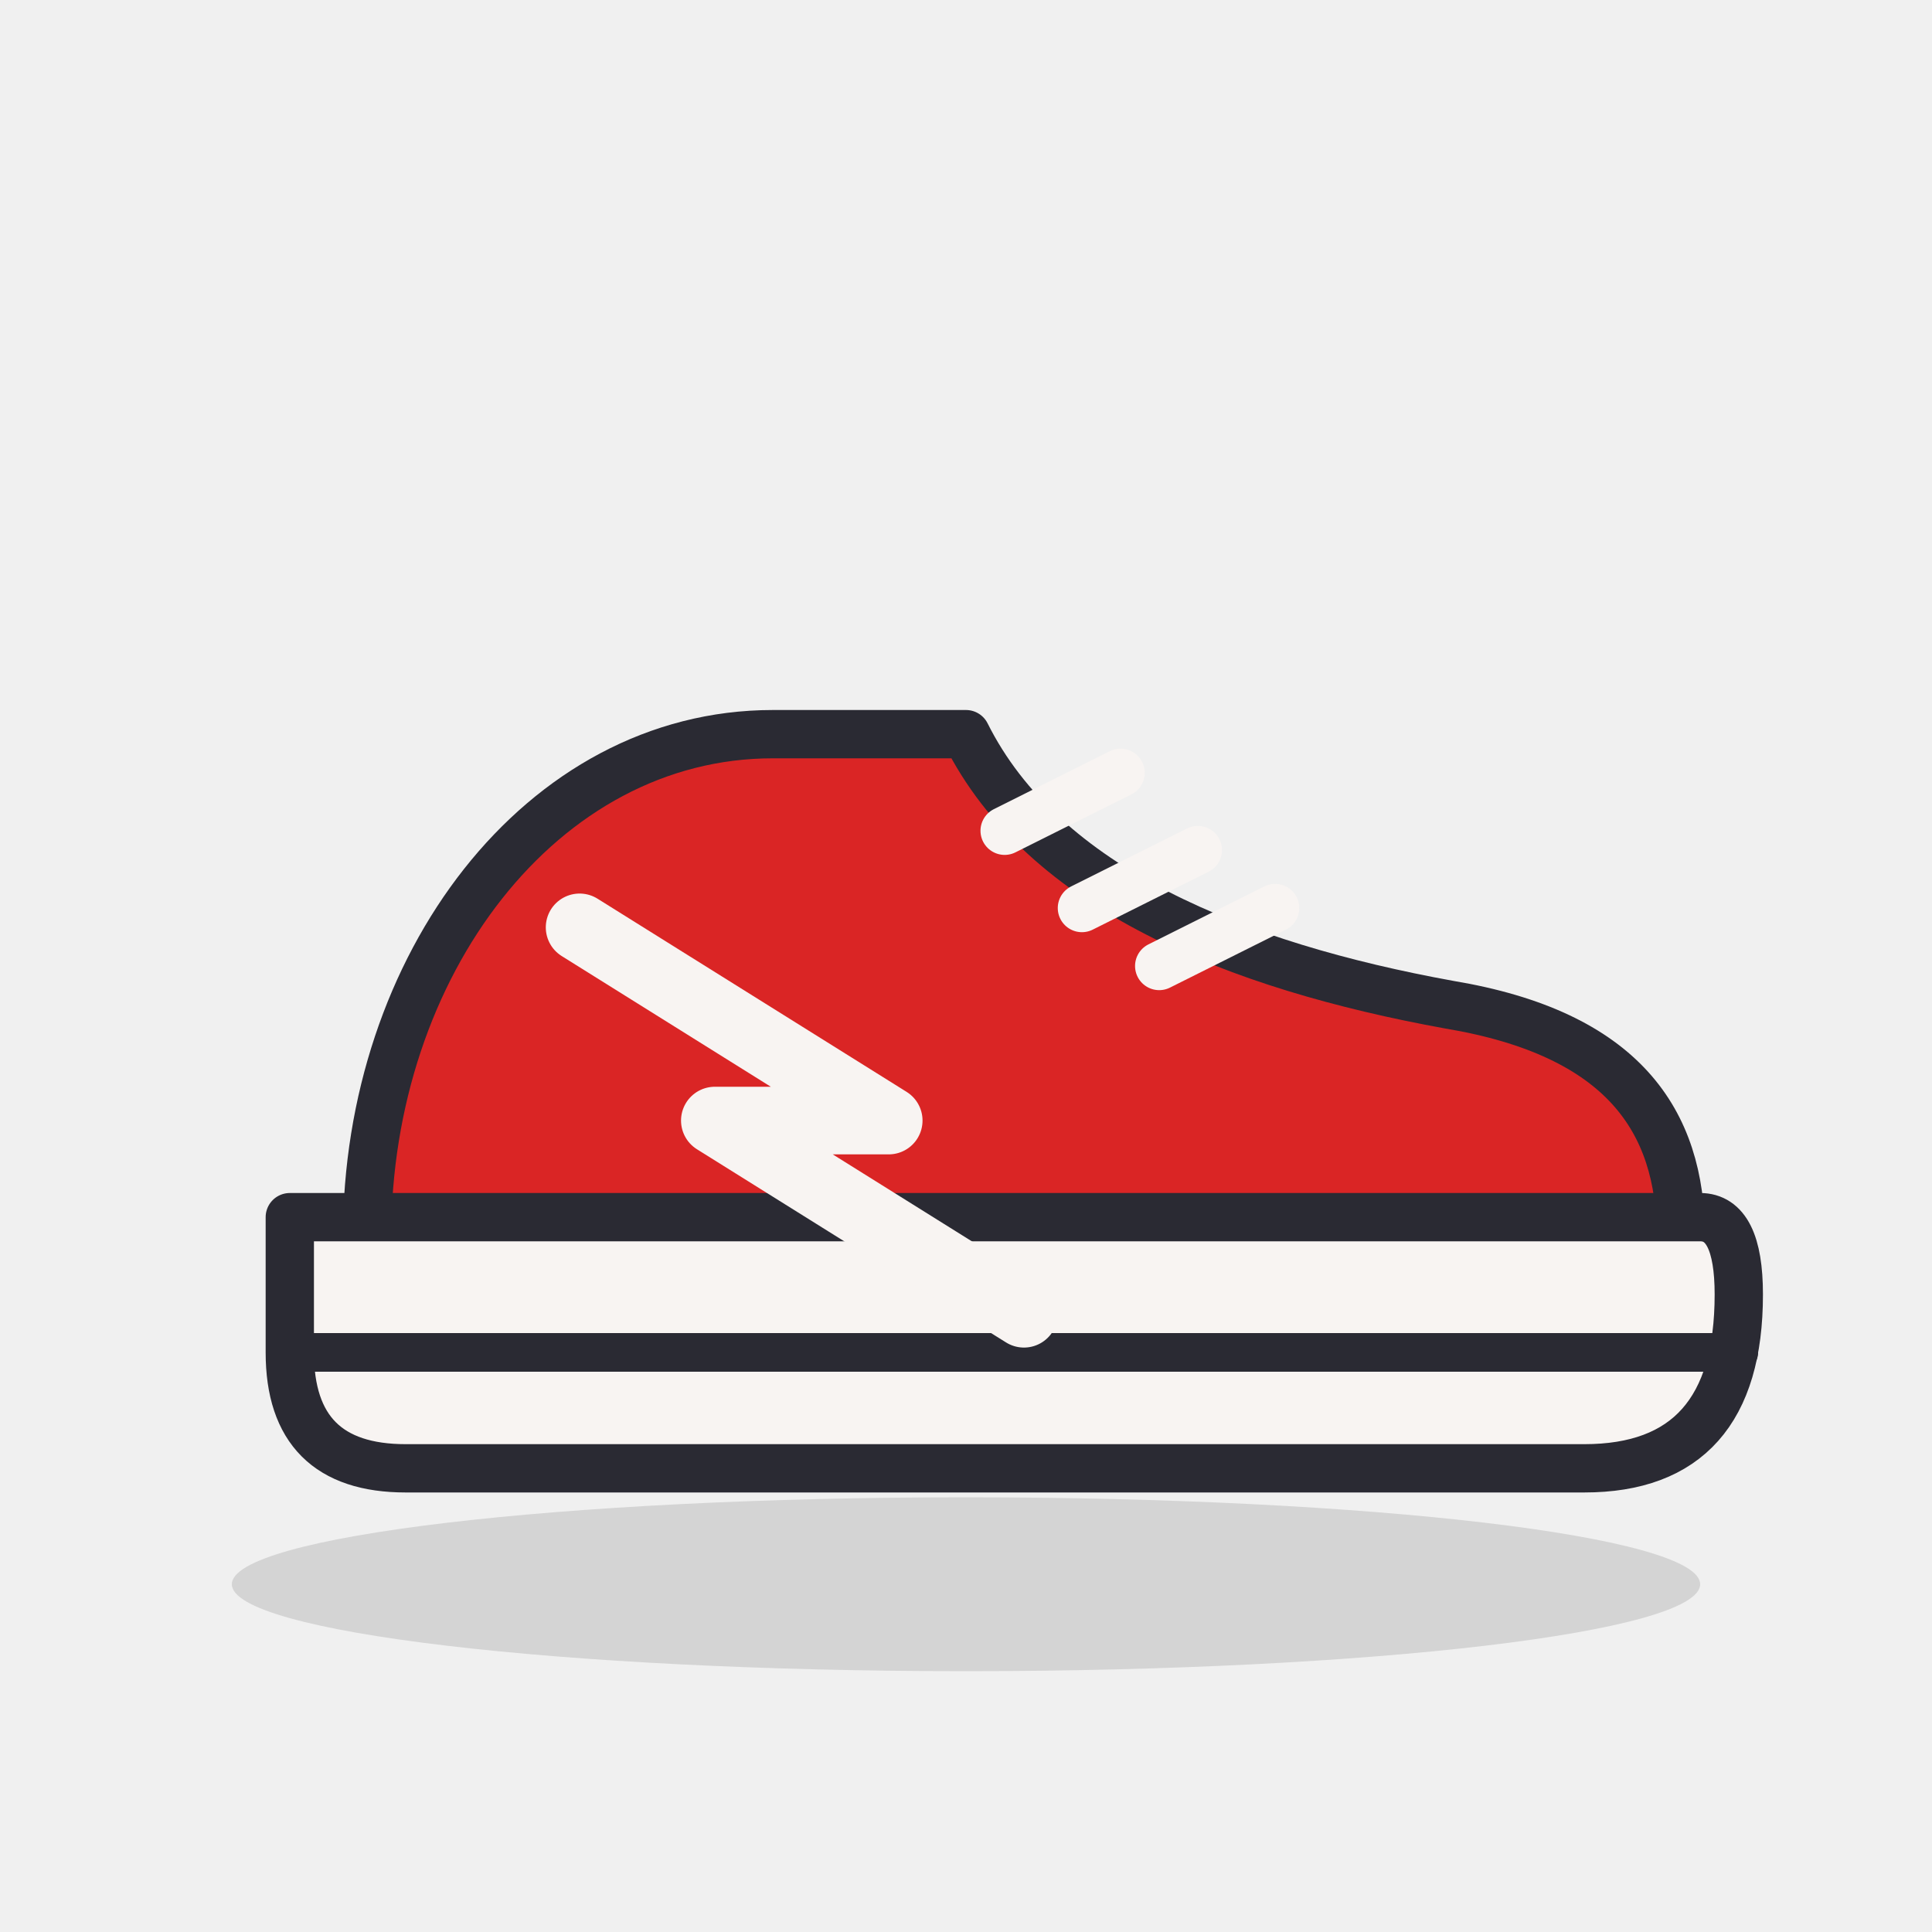
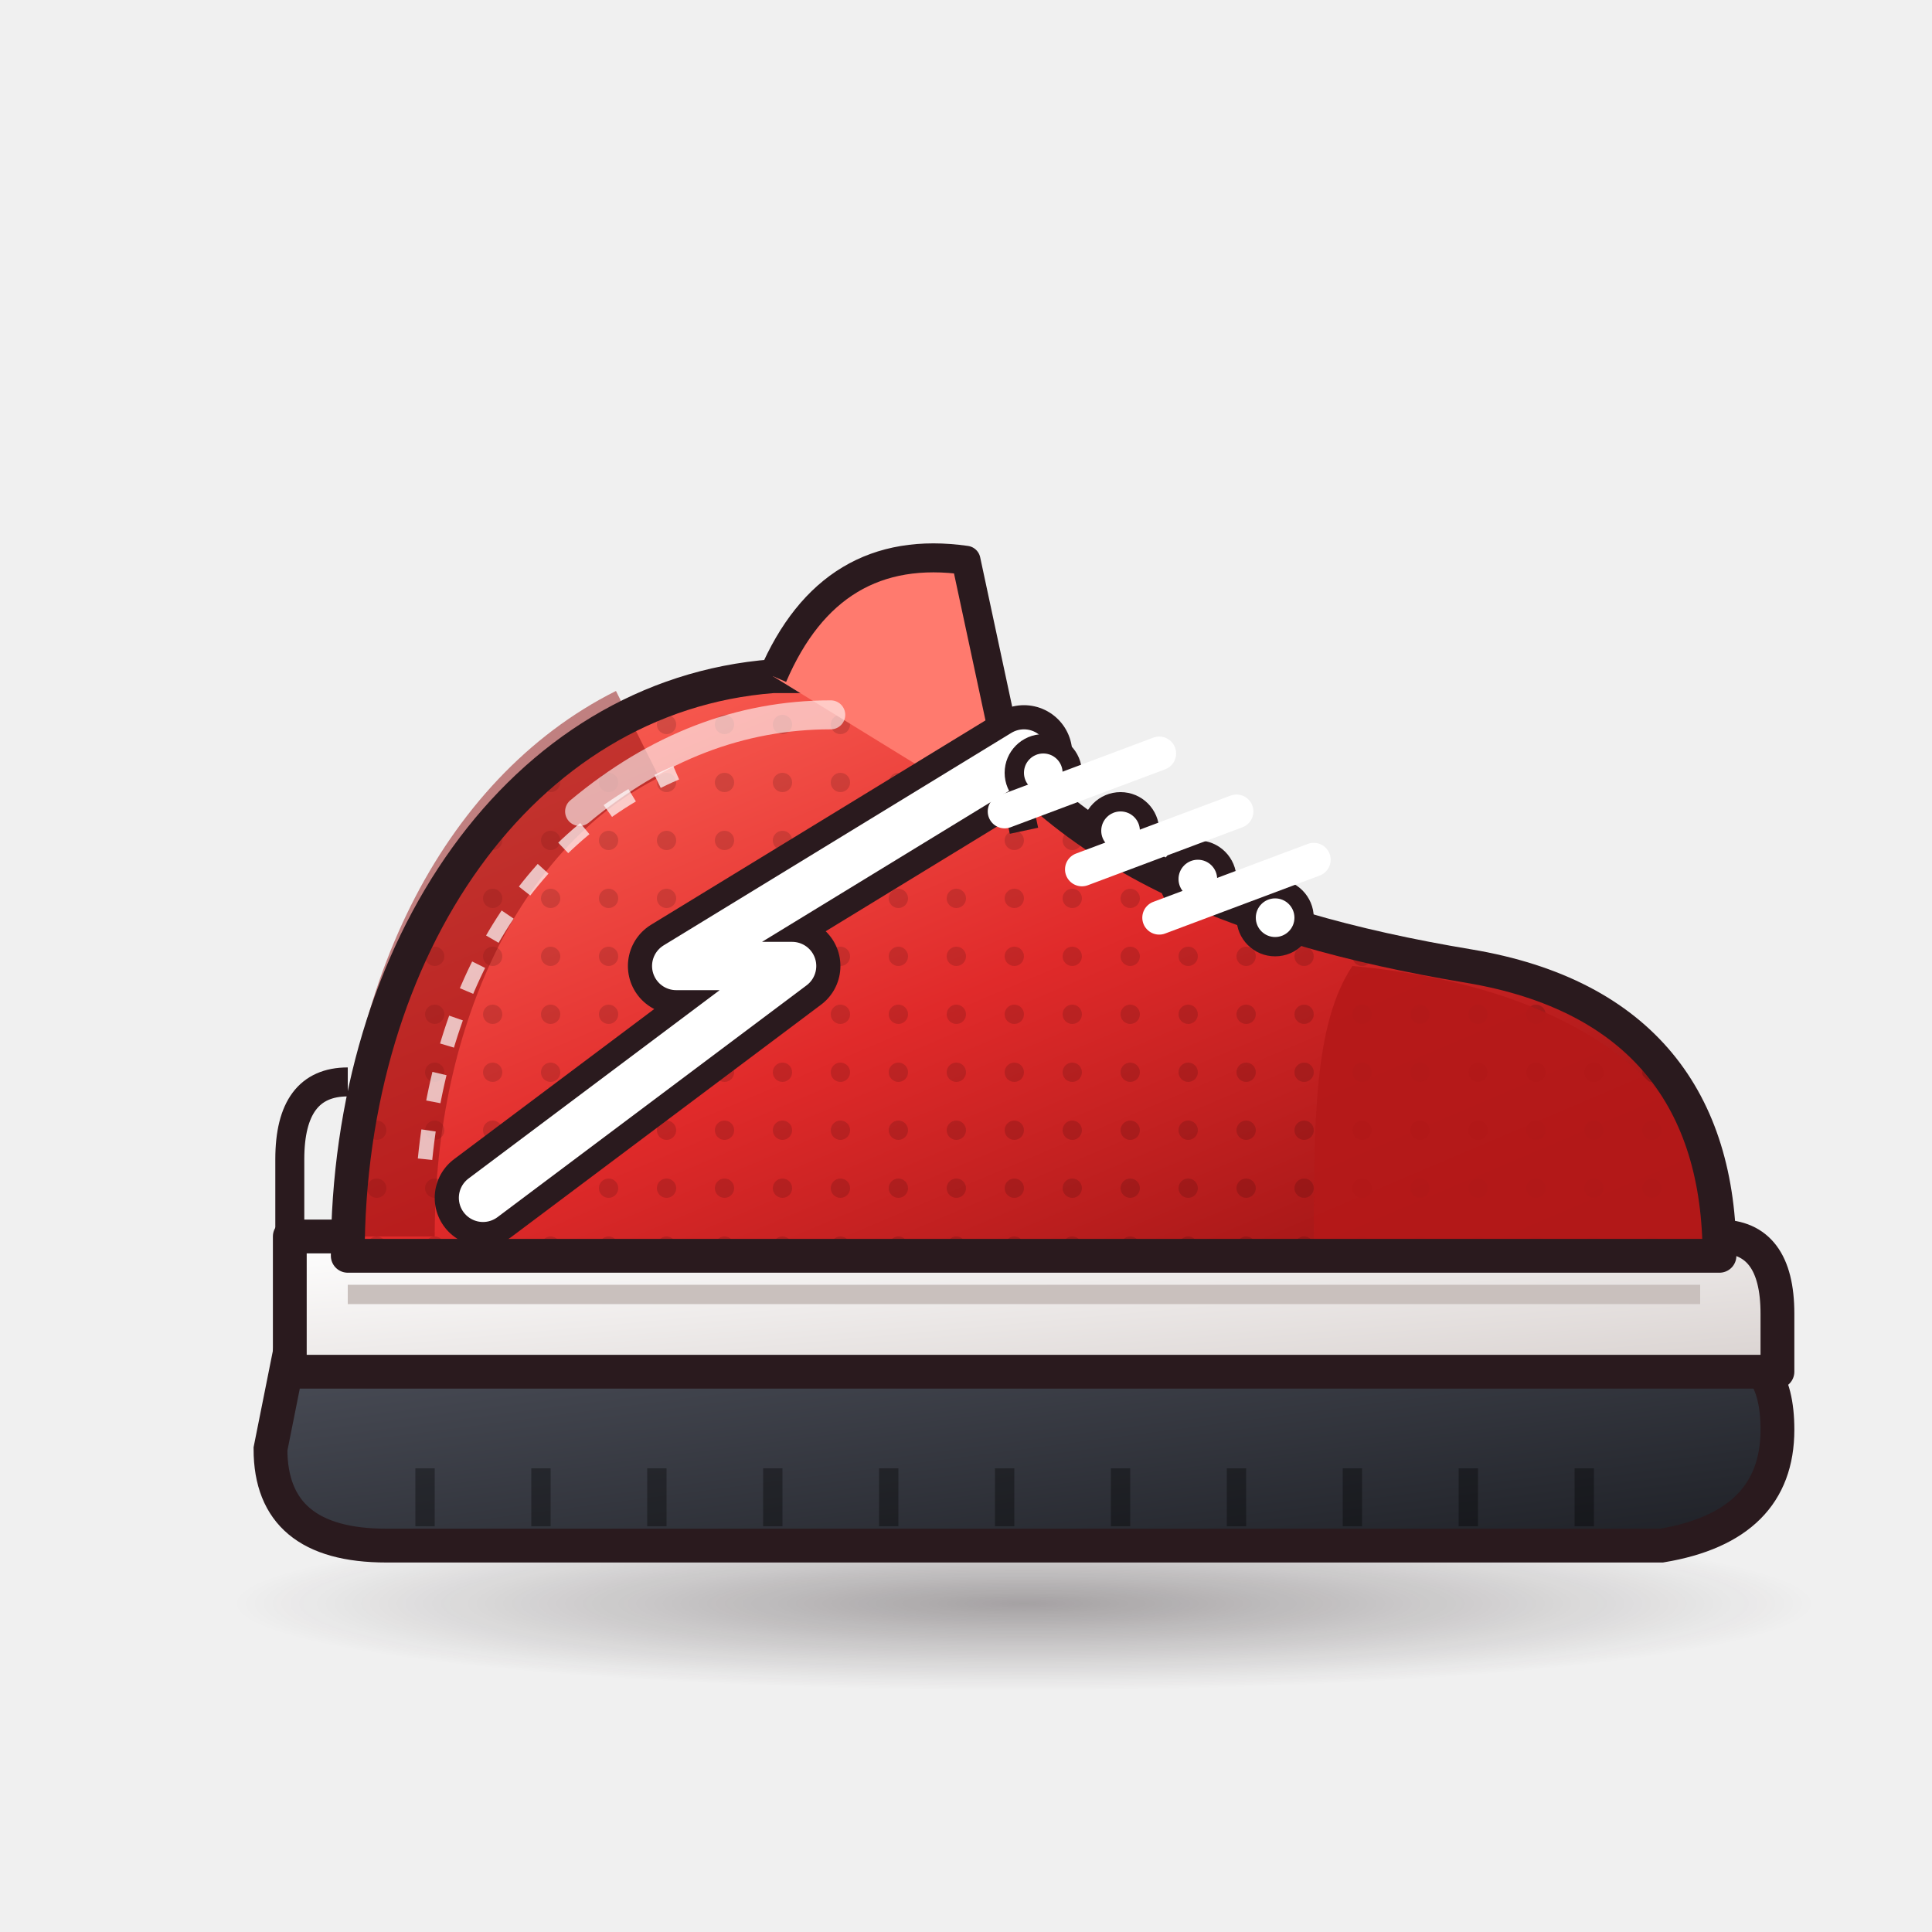
<svg xmlns="http://www.w3.org/2000/svg" viewBox="0 0 200 200">
-   <ellipse cx="100" cy="164" rx="76" ry="9" fill="#000" opacity=".12" />
-   <g stroke="#2a2a33" stroke-width="5" stroke-linejoin="round" stroke-linecap="round">
-     <path d="M38 128C38 100 56 76 80 76L100 76C108 92 128 100 150 104C168 107 174 116 174 128Z" fill="#da2525" />
-     <path d="M30 126H176Q180 126 180 134Q180 152 164 152H42Q30 152 30 140Z" fill="#f8f4f2" />
-     <path d="M30 140H180" stroke-width="4" />
-     <path d="M60 96L92 116L74 116L106 136" fill="none" stroke="#f8f4f2" stroke-width="7" />
+   <defs>
+     <radialGradient id="sh" cx="0.5" cy="0.5" r="0.5">
+       <stop offset="0" stop-color="#1a1014" stop-opacity="0.35" />
+       <stop offset="1" stop-color="#1a1014" stop-opacity="0" />
+     </radialGradient>
+     <linearGradient id="red" x1="0" y1="0" x2="1" y2="1">
+       <stop offset="0" stop-color="#ff6a5c" />
+       <stop offset="0.5" stop-color="#e02a2a" />
+       <stop offset="1" stop-color="#8f1010" />
+     </linearGradient>
+     <linearGradient id="wh" x1="0" y1="0" x2="1" y2="1">
+       <stop offset="0" stop-color="#ffffff" />
+       <stop offset="1" stop-color="#d9d2d0" />
+     </linearGradient>
+     <linearGradient id="dark" x1="0" y1="0" x2="1" y2="1">
+       <stop offset="0" stop-color="#4a4d57" />
+       <stop offset="1" stop-color="#1e2026" />
+     </linearGradient>
+     <pattern id="mesh" width="6" height="6" patternUnits="userSpaceOnUse">
+       <circle cx="3" cy="3" r="1" fill="#000" opacity=".14" />
+     </pattern>
+   </defs>
+   <ellipse cx="106" cy="166" rx="82" ry="9" fill="url(#sh)" />
+   <path d="M30 140H178Q184 140 184 148Q184 158 172 160H40Q28 160 28 150Z" fill="url(#dark)" stroke="#2a1a1e" stroke-width="3.5" />
+   <g stroke="#000" stroke-width="2" opacity=".35">
+     <path d="M44 152V158M56 152V158M68 152V158M80 152V158M92 152V158M104 152V158M116 152V158M128 152V158M140 152V158M152 152V158M164 152V158" />
  </g>
-   <g stroke="#f8f4f2" stroke-width="5" stroke-linecap="round">
-     <path d="M104 86L116 80M112 94L124 88M120 100L132 94" />
+   <path d="M30 128H178Q184 128 184 136V142H30Z" fill="url(#wh)" stroke="#2a1a1e" stroke-width="3.5" stroke-linejoin="round" />
+   <path d="M36 134H176" stroke="#c9c0bd" stroke-width="2" />
+   <path d="M36 130C36 98 54 72 80 70L98 70C108 88 128 96 152 100C170 103 178 114 178 130Z" fill="url(#red)" />
+   <path d="M36 130C36 98 54 72 80 70L98 70C108 88 128 96 152 100C170 103 178 114 178 130Z" fill="url(#mesh)" />
+   <path d="M140 100C162 102 178 112 178 130H136C136 116 136 106 140 100Z" fill="#b51818" opacity=".9" />
+   <path d="M40 128C40 104 50 84 66 76" fill="none" stroke="#8f1010" stroke-width="10" opacity=".5" />
+   <path d="M36 130C36 98 54 72 80 70L98 70C108 88 128 96 152 100C170 103 178 114 178 130Z" fill="none" stroke="#2a1a1e" stroke-width="3.5" stroke-linejoin="round" />
+   <path d="M80 70Q86 56 100 58L106 86" fill="#ff7a6e" stroke="#2a1a1e" stroke-width="3" stroke-linejoin="round" />
+   <path d="M50 124L82 100L70 100L106 78" fill="none" stroke="#2a1a1e" stroke-width="10" stroke-linecap="round" stroke-linejoin="round" />
+   <path d="M50 124L82 100L70 100L106 78" fill="none" stroke="#fff" stroke-width="5" stroke-linecap="round" stroke-linejoin="round" />
+   <g fill="#fff" stroke="#2a1a1e" stroke-width="2">
+     <circle cx="108" cy="80" r="3" />
+     <circle cx="116" cy="86" r="3" />
+     <circle cx="124" cy="91" r="3" />
+     <circle cx="132" cy="95" r="3" />
  </g>
+   <g stroke="#fff" stroke-width="3.5" stroke-linecap="round">
+     <path d="M104 84L120 78M112 90L128 84M120 95L136 89" />
+   </g>
+   <path d="M44 120C46 100 56 86 70 80" fill="none" stroke="#fff" stroke-width="1.5" stroke-dasharray="3 3" opacity=".7" />
+   <path d="M36 112Q30 112 30 120V128" fill="none" stroke="#2a1a1e" stroke-width="3" />
+   <path d="M60 84Q72 74 86 74" fill="none" stroke="#fff" stroke-width="3" stroke-linecap="round" opacity=".6" />
</svg>
